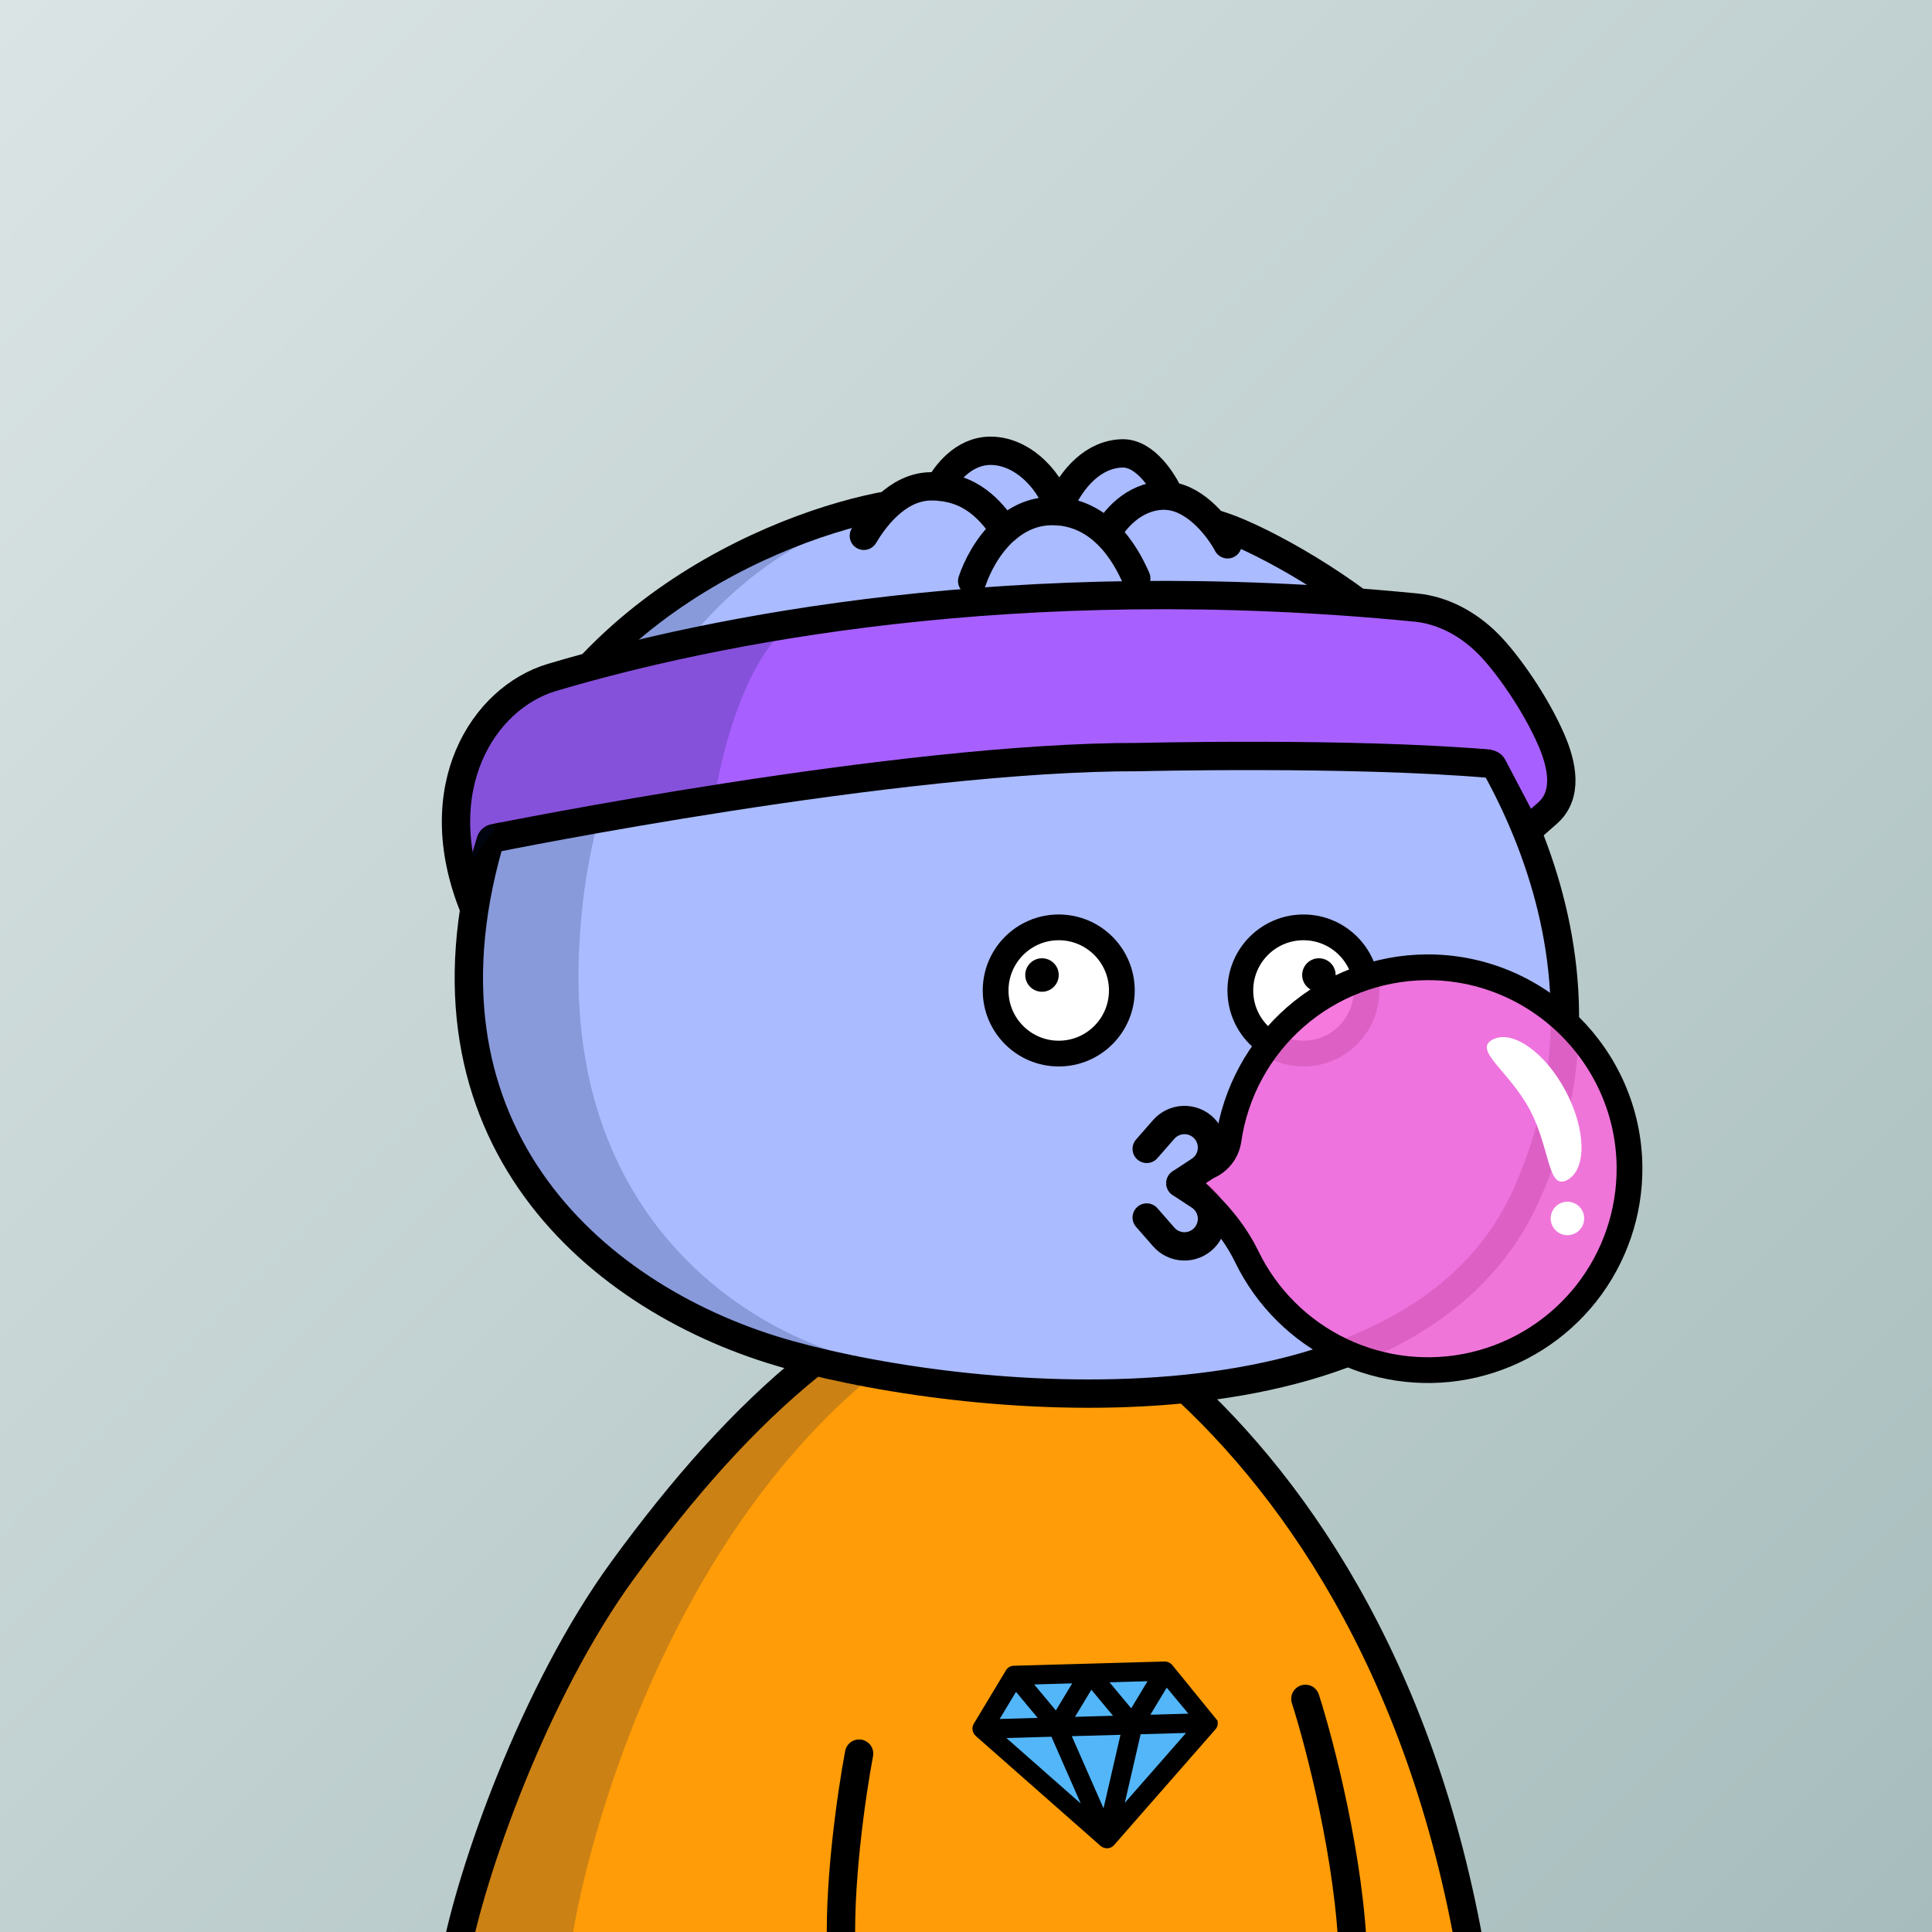
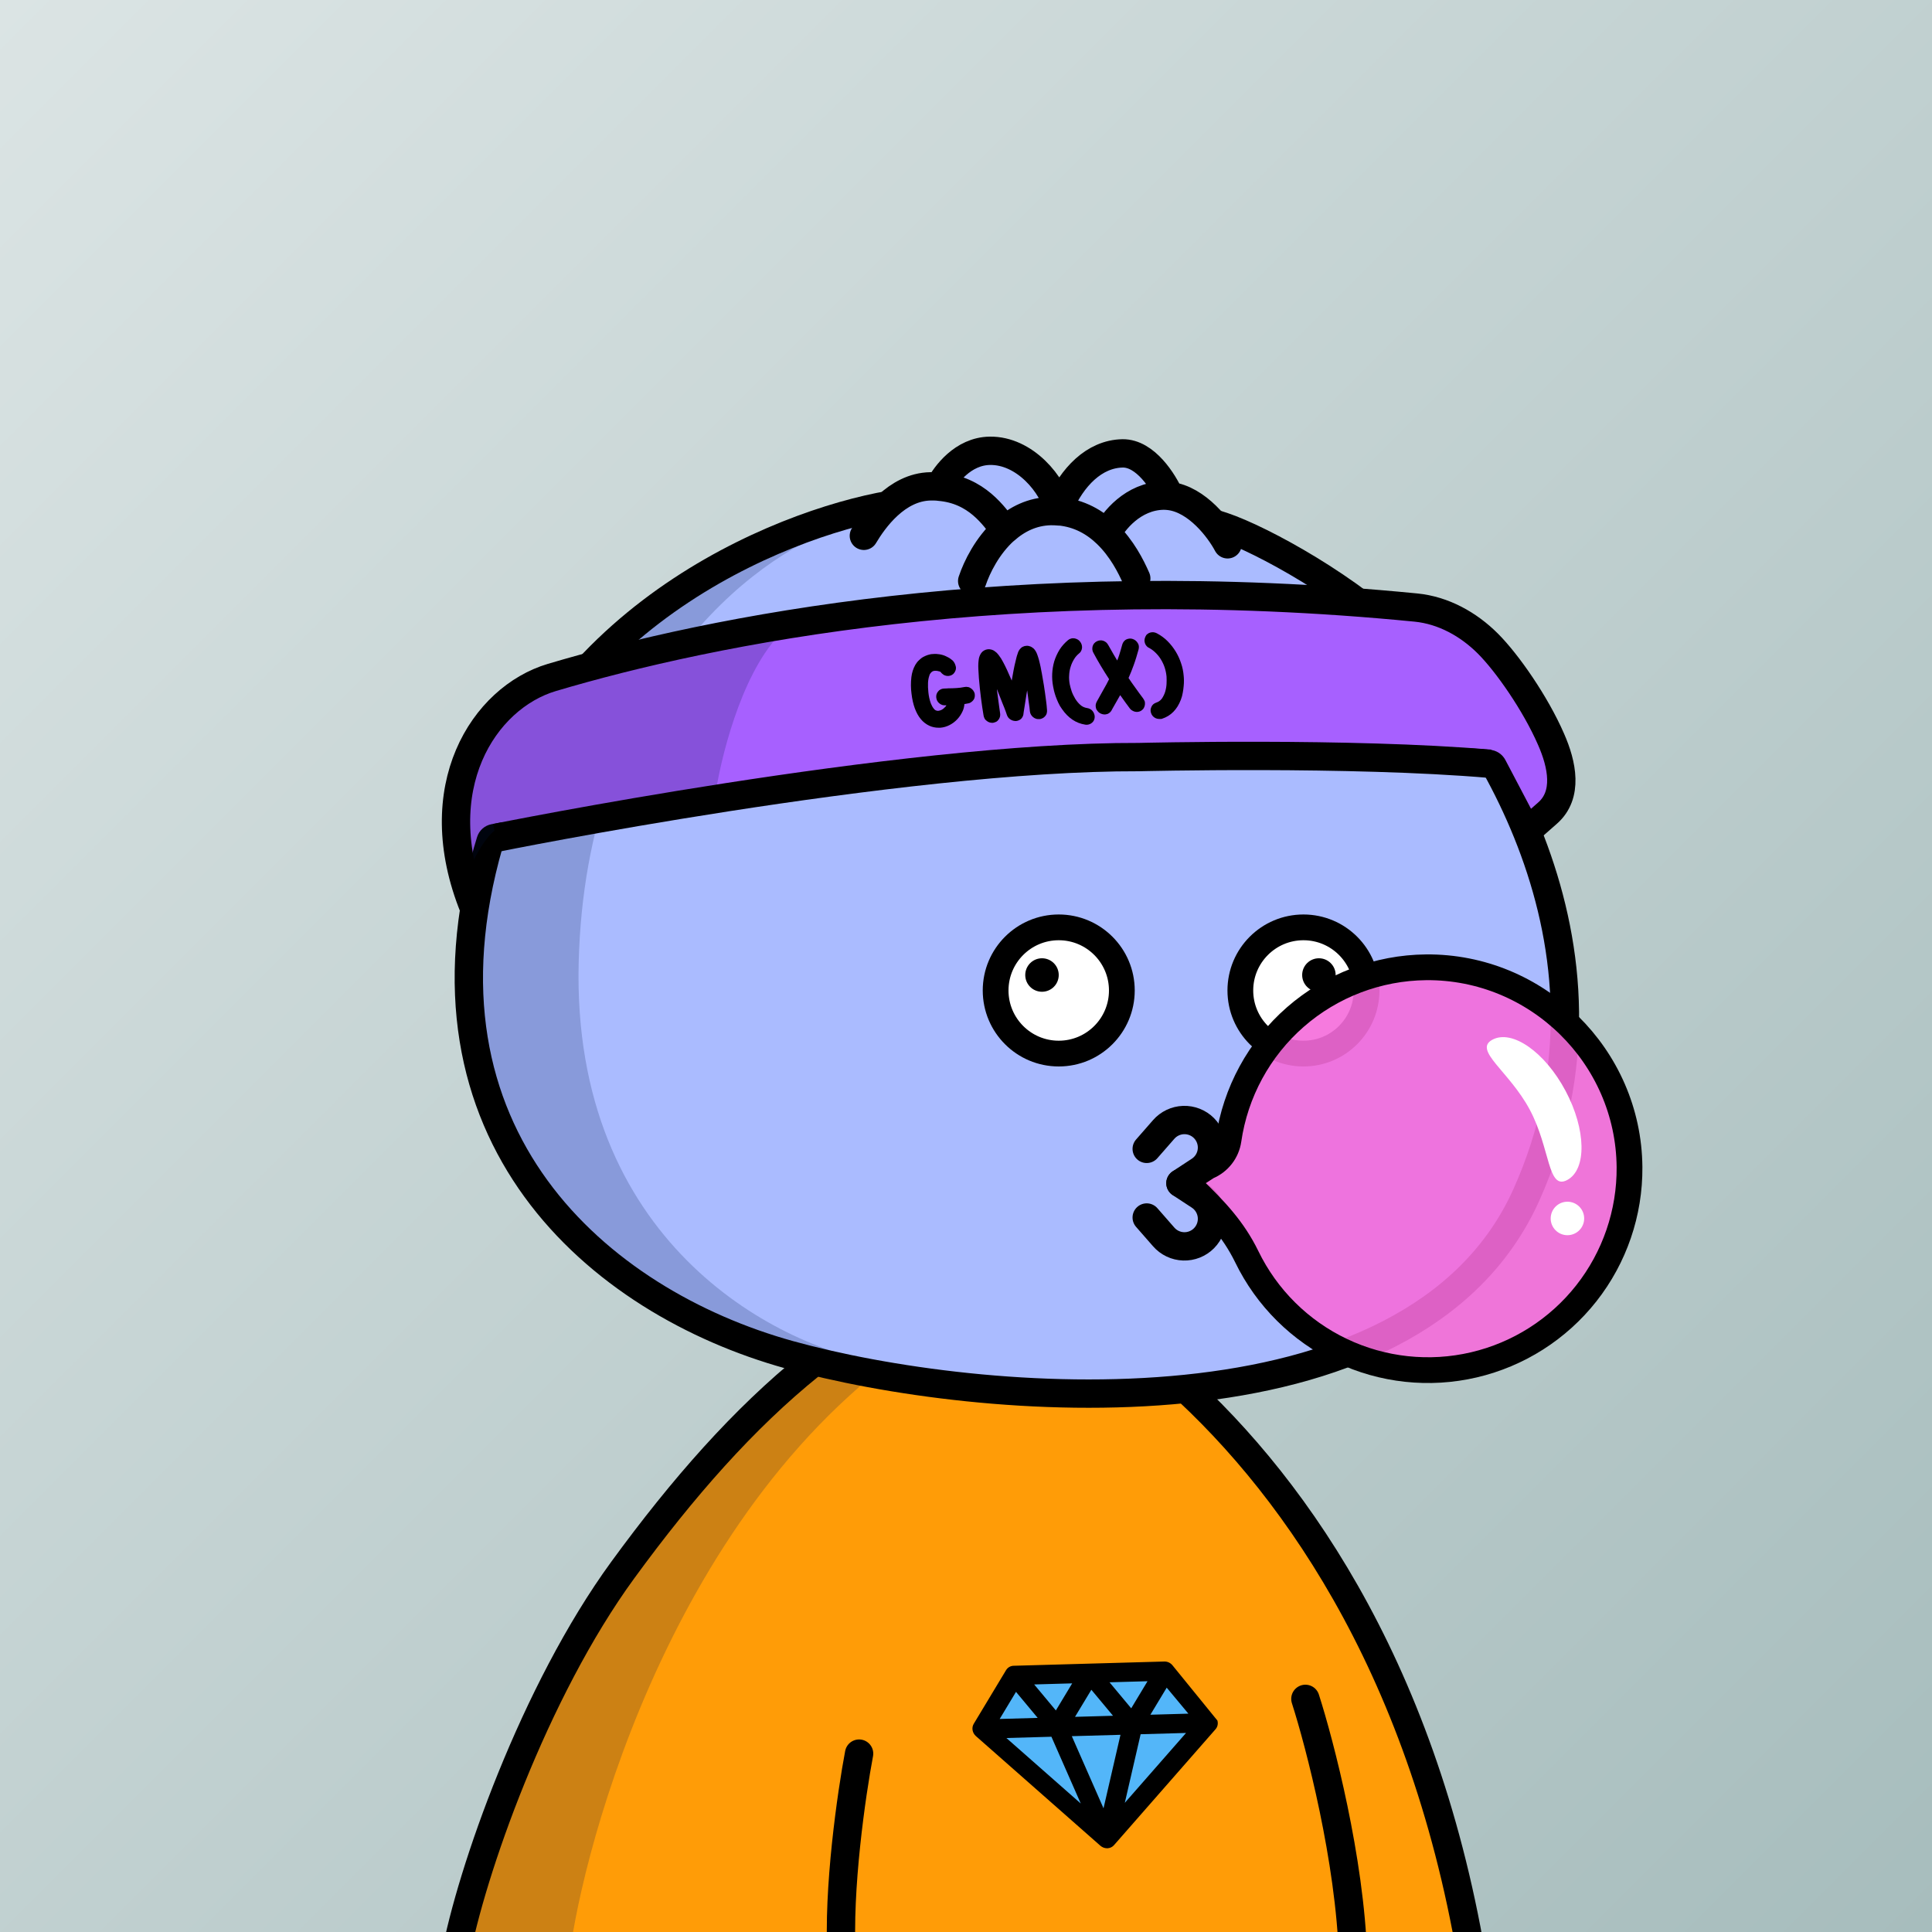
<svg xmlns="http://www.w3.org/2000/svg" preserveAspectRatio="xMidYMin meet" fill="none" viewBox="0 0 1500 1500">
  <g>
    <path fill="url(#prefix__paint0_linear_53_28788)" d="M0 0h1500v1500H0z" />
    <defs>
      <linearGradient id="prefix__paint0_linear_53_28788" x1="0" y1="0" x2="1500" y2="1500" gradientUnits="userSpaceOnUse">
        <stop stop-color="#DBE4E4" />
        <stop offset="1" stop-color="#A7BDBD" />
      </linearGradient>
    </defs>
    <g clip-path="url(#clip0_481_264)">
      <path d="M773 1011.5C543.4 1029.9 398.667 1353.5 355 1513H1138.5C1075.7 1127 868.667 1017.83 773 1011.5Z" fill="#FF9C07" />
      <path d="M749.5 1019.5C536 1134 457.448 1414.63 443.159 1511H353.699C350.414 1508.73 357.049 1471.27 409.87 1339.62C462.691 1207.98 569.086 1113.24 605.384 1082.33L674 1033.5L749.5 1019.5Z" fill="#001647" fill-opacity="0.2" />
      <path d="M790.5 1299.5L764 1344L861.5 1424L937.5 1336.5L905.5 1299.5H790.5Z" fill="#53B6F9" />
      <path d="M353.5 1519.5C365.5 1454.33 414.5 1313.6 483.5 1219C530.101 1155.11 577.468 1101.29 629.141 1059.66C710.278 994.299 826.037 996.323 905.02 1064.27C1000.08 1146.05 1103.44 1290.29 1142.5 1519.5M1013.5 1319C1024.83 1354.33 1048.1 1443.9 1050.5 1519.5M667 1361.5C661.167 1392.33 650.3 1467.1 653.5 1519.5" stroke="black" stroke-width="22" stroke-linecap="round" />
      <path d="M945.201 1335.84L910.271 1292.89C909.521 1291.97 908.551 1291.23 907.481 1290.73C906.401 1290.23 905.231 1289.97 904.001 1290L787.021 1293.3C785.841 1293.31 784.671 1293.63 783.641 1294.22C782.621 1294.81 781.751 1295.65 781.121 1296.67L756.011 1338.36C754.181 1341.41 754.891 1345.42 757.691 1347.9L854.321 1433.01C855.771 1434.28 857.641 1434.99 859.511 1434.99C859.671 1434.99 859.831 1434.99 859.991 1434.98C861.901 1434.85 863.631 1434.01 864.871 1432.61L943.751 1342.56C945.381 1340.7 945.861 1338.17 945.201 1335.84ZM922.661 1330.48L893.161 1331.31L905.831 1310.29L922.661 1330.48ZM920.841 1345.46L873.301 1399.71L885.581 1346.45L920.841 1345.46ZM861.431 1306.13L890.941 1305.3L878.271 1326.33L861.431 1306.13ZM869.941 1346.9L856.771 1403.98L832.151 1347.96L869.941 1346.9ZM834.641 1332.95L847.321 1311.93L864.151 1332.12L834.641 1332.95ZM816.321 1348.4L839.101 1400.24L781.361 1349.39L816.321 1348.4ZM802.931 1307.8L832.441 1306.96L819.771 1327.99L802.931 1307.8ZM805.661 1333.77L776.151 1334.6L788.821 1313.56L805.661 1333.77Z" fill="black" />
    </g>
    <defs>
      <clipPath id="clip0_481_264">
        <rect width="1500" height="1500" fill="white" />
      </clipPath>
    </defs>
    <g clip-path="url(#clip0_497_1194)">
      <path d="M379.667 654.812C432.345 471.574 618.472 401.981 699.114 390.653C740.985 382.718 849.655 375.215 949.364 408.675C980 418.956 1049.88 457.388 1091.92 499.818C1144.47 552.856 1272.97 732.052 1185.05 927.725C1097.12 1123.4 758.414 1092.29 612.749 1051.82C464.472 1010.63 314.48 881.563 379.667 654.812Z" fill="#AABBFF" />
      <path d="M449.293 747.204C454.734 531.068 585.306 432.345 649.911 410C432.292 459.565 365.296 655.455 364 747.204C377.99 984.871 584.496 1053.43 681 1058C601.498 1044.46 443.853 963.339 449.293 747.204Z" fill="#001647" fill-opacity="0.2" />
      <path d="M379.667 654.812C432.345 471.574 618.472 401.981 699.114 390.653C740.985 382.718 849.655 375.215 949.364 408.675C980 418.956 1049.88 457.388 1091.92 499.818C1144.47 552.856 1272.97 732.052 1185.05 927.725C1097.12 1123.4 758.414 1092.29 612.749 1051.82C464.472 1010.63 314.48 881.563 379.667 654.812Z" stroke="black" stroke-width="22" stroke-linecap="round" />
    </g>
    <defs>
      <clipPath id="prefix__clip0_299_662">
        <path fill="#fff" d="M0 0h1500v1500H0z" />
      </clipPath>
    </defs>
    <g clip-path="url(#clip0_624_3522)">
      <path d="M822 818C849.062 818 871 796.062 871 769C871 741.938 849.062 720 822 720C794.938 720 773 741.938 773 769C773 796.062 794.938 818 822 818Z" fill="white" stroke="black" stroke-width="20" stroke-miterlimit="10" />
      <path d="M1012 818C1039.06 818 1061 796.062 1061 769C1061 741.938 1039.06 720 1012 720C984.938 720 963 741.938 963 769C963 796.062 984.938 818 1012 818Z" fill="white" stroke="black" stroke-width="20" stroke-miterlimit="10" />
      <path d="M809 770C816.18 770 822 764.18 822 757C822 749.82 816.18 744 809 744C801.82 744 796 749.82 796 757C796 764.18 801.82 770 809 770Z" fill="black" />
      <path d="M1024 770C1031.18 770 1037 764.18 1037 757C1037 749.82 1031.18 744 1024 744C1016.82 744 1011 749.82 1011 757C1011 764.18 1016.82 770 1024 770Z" fill="black" />
      <path d="M988.653 885.957H855.227C854.074 885.957 852.968 886.415 852.153 887.23C851.338 888.045 850.88 889.151 850.88 890.303C850.88 909.026 858.317 926.982 871.556 940.221C884.795 953.46 902.751 960.897 921.474 960.897H922.406C941.129 960.897 959.085 953.46 972.324 940.221C985.562 926.982 993 909.026 993 890.303C993 889.151 992.542 888.045 991.727 887.23C990.912 886.415 989.806 885.957 988.653 885.957Z" fill="white" stroke="black" stroke-width="20" stroke-miterlimit="10" />
    </g>
    <defs>
      <clipPath id="clip0_624_3522">
        <rect width="1500" height="1500" fill="white" />
      </clipPath>
    </defs>
    <g clip-path="url(#clip0_838_2422)">
      <ellipse cx="932" cy="915.5" rx="131" ry="69.5" fill="#AABBFF" />
      <path d="M916.488 918.577L931.325 908.855C933.985 907.113 936.223 904.799 937.876 902.083C939.529 899.367 940.556 896.317 940.882 893.154C941.208 889.992 940.825 886.796 939.761 883.8C938.697 880.804 936.978 878.082 934.73 875.834V875.834C932.657 873.765 930.181 872.142 927.456 871.068C924.731 869.994 921.814 869.491 918.886 869.59C915.959 869.689 913.083 870.388 910.436 871.644C907.79 872.899 905.429 874.685 903.501 876.89L890.301 891.98" stroke="black" stroke-width="22" stroke-miterlimit="10" stroke-linecap="round" />
      <path d="M916.488 918.675L931.325 928.397C933.986 930.137 936.225 932.449 937.879 935.165C939.533 937.88 940.561 940.93 940.887 944.093C941.213 947.255 940.83 950.451 939.764 953.447C938.699 956.442 936.979 959.163 934.73 961.41V961.41C932.66 963.484 930.185 965.111 927.46 966.188C924.734 967.265 921.817 967.771 918.888 967.672C915.959 967.574 913.081 966.875 910.434 965.617C907.787 964.359 905.427 962.571 903.501 960.362L890.301 945.271" stroke="black" stroke-width="22" stroke-miterlimit="10" stroke-linecap="round" />
      <path d="M1107.22 751.006C1069.86 751.344 1033.86 765.04 1005.72 789.618C977.582 814.195 959.169 848.032 953.812 885.006C953.15 889.572 951.309 893.887 948.472 897.526C945.635 901.164 941.899 904.001 937.632 905.756L926.952 912.626C926.14 913.148 925.456 913.846 924.95 914.668C924.445 915.49 924.131 916.416 924.032 917.376C923.935 918.339 924.058 919.312 924.391 920.221C924.723 921.13 925.257 921.952 925.952 922.626C943.132 939.066 957.522 954.256 967.952 975.626C983.451 1007.57 1009.35 1033.29 1041.4 1048.56C1073.45 1063.83 1109.74 1067.75 1144.31 1059.67C1178.88 1051.59 1209.68 1031.99 1231.64 1004.1C1253.6 976.203 1265.42 941.667 1265.15 906.166C1264.45 820.126 1193.36 750.246 1107.22 751.006Z" fill="#F56CDB" fill-opacity="0.9" stroke="black" stroke-width="20" stroke-miterlimit="10" />
      <path d="M1215.48 846.919C1231.5 877.007 1232.08 908.004 1216.78 916.154C1201.48 924.303 1203.79 891.763 1187.77 861.675C1171.74 831.587 1143.45 815.346 1158.75 807.196C1174.06 799.047 1199.45 816.831 1215.48 846.919Z" fill="white" />
      <circle cx="1216.95" cy="946.006" r="13" fill="white" />
    </g>
    <defs>
      <clipPath id="clip0_838_2422">
        <rect width="1500" height="1500" fill="white" />
      </clipPath>
    </defs>
    <style type="text/css">
	.st0{fill:#AABBFF;}
	.st1{fill:none;stroke:#000000;stroke-width:22;stroke-linecap:round;}
	.st2{fill:#A760FF;}
	.st3{fill:#001647;fill-opacity:0.2;}
	.st4{fill:none;stroke:#000000;stroke-width:22;}
</style>
    <path class="st0" d="M711.9,381.5L669.1,415l85.8,42c31.2-0.5,101.1-2.4,131.5-5.8c30.4-3.5,60.3-20.5,71.4-28.6l-45-35.2  l-22.1-27.1l-38.7-7.3l-35.4,36l-5.6-18.9l-31.9-12.7l-31.1,5.3L711.9,381.5z" />
    <path class="st1" d="M754.8,451.1c3.6-10.8,11.8-27.5,25.3-39.6 M882.2,449.1c-4.1-9.4-11.2-23.4-22.8-34.6 M670.7,416  c7.5-12.6,25.3-37.9,51.7-38.4c2.4,0,4.7,0,6.9,0.2 M780.1,411.6c9.4-8.4,21.2-14.5,35.7-14.8c2.4,0,4.7,0.1,6.9,0.3 M780.1,411.6  c-8.2-10.7-21.7-31.3-50.8-33.7 M953.1,422.6c-6.3-11.9-23.5-34.8-45-37.5 M859.4,414.5c4.8-9.7,20.2-29.3,43.9-29.7  c1.6,0,3.2,0.1,4.8,0.3 M859.4,414.5c-9.2-8.9-21.2-16-36.8-17.5 M729.3,377.9c4.8-9.2,18.3-27.6,39.2-27.9  c26.9-0.4,49,25.8,54.1,47.1 M908.1,385.1c-4.8-10.8-18.7-33.3-36.5-33.1c-22.2,0.4-39.3,18.7-49,41" />
    <path class="st2" d="M370.4,649.9c-3.5,11-6.3,22.8-8.2,31c-0.2,0.9-0.7,1.7-1.3,2.3c-0.7,0.6-1.5,1-2.4,1.1  c-0.9,0.1-1.8-0.1-2.6-0.5c-0.8-0.4-1.4-1.1-1.8-1.9c-1.2-2.4-2.2-5-3-7.6c-3-9.8,2.8-22.3,0.4-27.3c-2.4-5.1-0.8-14.6,1.1-22.2  c1.5-6,2.6-12.2,3.3-18.3c0.2-2-0.5-14.4,0.9-18c1.1-3,6.9-15.4,8.9-19.6c0.4-0.9,1.1-1.6,1.9-2l30.1-19.9c0.2-0.1,3.5-12,3.7-12.1  l84.5-18.8c0.1-0.1,0.3-0.1,0.4-0.1l97.6-23.3c0.2,0,0.4-0.1,0.5-0.1l95.5-10.7l127.1-17.4c0.2,0,0.3,0,0.5,0l163.3-2.5l0.5,0l0.1,0  c4.3,0.4,54.5,4.6,67.9,4.9c14,0.3,47,2.7,62.9,4.9c15.8,2.3,23.6,7.6,29.2,11.7c5.6,4,25.9,9.2,32.6,16.8  c6.7,7.6,23.8,40.3,22.8,41.1c-4.3,3.3,19.8,35.2,22.2,41.4c0.2,0.6,0.3,1.2,0.3,1.8l4,29.9c0,1.1-0.5,2-1.2,2.8l-14.4,15.2  c-0.5,0.5-1.1,0.9-1.8,1.2c-0.7,0.2-1.4,0.3-2.2,0.1c-0.7-0.1-1.4-0.4-2-0.9c-0.6-0.5-1-1.1-1.3-1.7l-21.6-41.1  c-2.4-4.6-7-7.6-12.2-8l-18.7-1.4l-114.8,2.4L812,589.5l-0.4,0l-281,34.1l-0.2,0l-116.9,20.5c-0.8,0.1-1.6,0.1-2.3-0.2l-14.1-5.4  c-0.7-0.3-1.6-0.4-2.3-0.2l-5.8,0.2l-7.4,1.4C376.3,640.9,372,644.7,370.4,649.9z" />
    <path class="st3" d="M604.4,493.6c-29.7,32-45.2,96.8-49.3,125.1c-51.4,7.1-156.6,21.9-166.4,23.8c-9.8,2-21.7,25.5-26.4,37  l-12.6-31.8l6.8-50.1c3-6.9,3.2-26.6,27.7-50c24.5-23.4,95.5-37,127.9-40.8L604.4,493.6z" />
    <path class="st4" d="M1185.7,645.2l15.8-13.9c16.2-14.2,11.4-37.7,2.7-57.4c-12-27.6-33.9-59.1-49-74.2  c-15.1-15.1-34.6-25.9-55.9-28c-311.8-30.6-547.8,17.7-670.9,54.3c-52.9,15.8-98.2,85.6-60.4,178.9" />
    <path class="st4" d="M385,650.5c0,0,313-63.3,499.3-62.7c0,0,164.2-4.1,272.7,5.2" />
    <g>
-       <path d="M753.8,534.4c-0.7-0.5-1.5-0.9-2.4-1c-0.9-0.2-1.7-0.2-2.6,0c-2,0.4-4.1,0.7-6.1,0.8c-1.7,0.1-3.5,0.2-5.3,0.2   c-0.7,0-1.5,0-2.3,0.1c-0.7,0-1.5,0.1-2.3,0.1l-0.1,0l-0.1,0c-0.9,0.1-1.7,0.3-2.4,0.7c-0.8,0.4-1.4,0.9-1.9,1.6   c-0.5,0.6-1,1.4-1.2,2.2c-0.2,0.8-0.3,1.6-0.2,2.4c0.1,0.9,0.3,1.7,0.7,2.5c0.4,0.8,1,1.5,1.6,2c0.7,0.6,1.4,1,2.3,1.3   c0.8,0.3,1.7,0.3,2.5,0.3c0.3,0,0.6,0,0.8,0c-0.3,0.6-0.7,1.1-1.2,1.5l-0.1,0.1c-1.3,1.5-3.1,2.5-5.1,2.7c-0.6,0-1.3-0.1-1.9-0.4   c-0.6-0.3-1.1-0.7-1.5-1.3c-1-1.2-1.7-2.6-2.3-4.1c-1-2.7-1.6-5.6-1.9-8.5c-0.6-5.6-0.4-9.9,0.7-12.9l0-0.1c0.2-0.7,0.5-1.4,1-2   c0.4-0.6,1-1,1.6-1.4c0.5-0.2,1.1-0.4,1.7-0.4c0.6,0,1.3,0,1.9,0.1c0.6,0.1,1.1,0.2,1.7,0.4c0.3,0.1,0.6,0.2,0.8,0.3   c0.6,0.9,1.5,1.7,2.4,2.3c1.2,0.7,2.5,1,3.9,0.9c0.9-0.1,1.7-0.3,2.4-0.7c0.8-0.4,1.4-0.9,1.9-1.6c0.5-0.7,0.9-1.4,1.2-2.3   c0.2-0.8,0.3-1.7,0.1-2.6c-0.2-0.9-0.5-1.8-0.9-2.6c-0.6-1.2-1.5-2.3-2.6-3c-1.2-1-2.6-1.8-4-2.4c-1.6-0.8-3.3-1.3-5.1-1.6   c-1.7-0.3-3.5-0.4-5.2-0.2c-1.3,0-2.6,0.3-3.9,0.7c-1.2,0.4-2.4,0.9-3.5,1.5c-1.3,0.7-2.4,1.6-3.4,2.6c-1.1,1-2,2.2-2.8,3.5   c-1.7,3-2.7,6.2-3.1,9.6c-0.5,4.3-0.5,8.6,0.1,12.9c1,8.5,3.4,15.1,7.2,19.7c1.8,2.2,4.1,4,6.7,5.2c2.2,1,4.6,1.5,7,1.5   c0.3,0,0.7,0,1,0l0.4,0l0.1,0c2.5-0.2,4.9-0.9,7.2-2.1c4.5-2.3,8-6.1,10.1-10.8c0.8-1.7,1.2-3.6,1.4-5.5c0.3,0,0.5-0.1,0.8-0.1   c0.7-0.1,1.4-0.3,2.1-0.4c0.9-0.1,1.7-0.5,2.4-1c0.7-0.5,1.3-1.1,1.8-1.8c0.5-0.7,0.8-1.5,0.9-2.4c0.1-0.9,0.1-1.7-0.1-2.6   C756.2,536.7,755.2,535.3,753.8,534.4z" />
-       <path d="M812.2,544.3c-0.3-2-0.6-4.2-0.9-6.7c-0.2-1.1-0.3-2.2-0.5-3.3c-0.2-1.4-0.4-2.9-0.7-4.4c-0.4-2.5-0.8-4.9-1.2-7l-0.3-1.5   c-0.4-2.5-0.9-4.8-1.4-6.8c-0.4-1.8-0.8-3.2-1.2-4.4c-0.3-1.1-0.8-2.3-1.2-3.3c-0.4-0.9-0.9-1.7-1.5-2.5c-0.5-0.7-1.2-1.3-1.9-1.7   c-0.8-0.6-1.8-1-2.8-1.2c-1-0.2-2.1-0.1-3.1,0.1c-1,0.3-1.9,0.7-2.7,1.4c-0.8,0.7-1.4,1.5-1.9,2.4c-0.4,0.8-0.7,1.6-0.9,2.4   c-0.3,0.8-0.6,1.7-0.8,2.6c-0.2,0.9-0.5,2-0.8,3.3c-0.5,1.9-1,4.3-1.5,6.9c-0.4,2.4-0.9,5-1.4,7.8c-2.5-5.9-4.7-10.7-6.6-14.2   c-1-2-2.2-3.9-3.6-5.7c-0.4-0.5-0.8-0.9-1.2-1.4c-0.4-0.4-0.8-0.8-1.3-1.1c-0.9-0.8-2-1.4-3.3-1.7c-0.8-0.2-1.7-0.3-2.5-0.2l-0.1,0   c-1,0.1-1.9,0.4-2.8,0.9c-0.9,0.5-1.6,1.1-2.2,1.9c-0.4,0.6-0.8,1.2-1.1,1.9c-0.4,0.8-0.6,1.7-0.8,2.5c-0.2,1.1-0.3,2.3-0.4,3.5   c-0.1,1.4-0.1,3,0,4.8c0.1,2,0.2,4.3,0.4,6.8c0.2,2.6,0.5,5.4,0.8,8.5c0.3,2.6,0.6,5.1,0.9,7.6c0.3,2.5,0.6,4.6,0.9,6.5   c0.3,1.9,0.6,4,1,6.3c0.1,0.9,0.4,1.7,0.8,2.5c0.4,0.8,1,1.4,1.7,1.9c1.2,1,2.7,1.5,4.2,1.5c0.2,0,0.4,0,0.5,0l0.3,0l0.2-0.1   c0.7-0.1,1.4-0.4,2.1-0.7c0.8-0.4,1.4-1,1.9-1.7c0.5-0.7,0.9-1.5,1.1-2.3c0.2-0.9,0.2-1.7,0.1-2.5c-0.3-2.1-0.6-4-0.8-5.7l-0.8-5.9   c-0.3-2.2-0.6-4.5-0.9-6.9l0-0.3c0.2,0.4,0.4,0.9,0.6,1.4l3.6,9.2c0.5,1.3,1,2.6,1.5,3.7c0.7,1.7,1.4,3.7,2.1,5.8   c0.5,1.4,1.4,2.6,2.7,3.4c1.2,0.8,2.7,1.2,4.1,1.2l0.1,0l0.1,0c1.4-0.1,2.8-0.7,3.9-1.6c1-1,1.7-2.3,1.9-3.7l0-0.2l0,0   c0-0.2,0.1-0.7,0.2-1.5c0.2-1.1,0.4-2.6,0.7-4.4c0.3-1.8,0.6-4,1-6.4c0.3-1.9,0.6-4,1-6c0.2,1.5,0.4,3,0.6,4.5   c0.3,2.3,0.5,4.3,0.8,6c0.3,1.7,0.5,3.7,0.7,5.8c0.2,1.8,1.1,3.3,2.4,4.4c0.7,0.6,1.4,1,2.3,1.3c0.8,0.3,1.6,0.3,2.5,0.3l0.1,0   l0.1,0c0.9,0,1.7-0.3,2.5-0.7c0.8-0.4,1.4-0.9,2-1.6c0.6-0.7,1-1.4,1.2-2.3c0.2-0.8,0.3-1.7,0.2-2.5   C812.7,548.5,812.5,546.3,812.2,544.3z" />
-       <path d="M848.4,552.2c-0.5-0.7-1.2-1.3-2-1.7c-0.8-0.4-1.6-0.7-2.5-0.8c-1.9-0.3-3.7-1.1-5.1-2.4c-1.6-1.4-2.9-3-4-4.8   c-1.1-1.9-2.1-3.8-2.8-5.9c-0.6-1.8-1.1-3.7-1.5-5.5c-0.4-2.3-0.6-4.7-0.4-7c0.1-2.2,0.5-4.5,1.2-6.6c0.6-2,1.5-3.9,2.6-5.7   c1-1.7,2.3-3.2,3.8-4.4c0.7-0.5,1.3-1.2,1.7-2c0.4-0.8,0.6-1.6,0.7-2.5c0.1-1.8-0.5-3.5-1.6-4.8c-0.5-0.7-1.2-1.3-2-1.7   c-0.8-0.4-1.6-0.7-2.4-0.8c-0.9-0.1-1.7-0.1-2.6,0.2c-0.8,0.2-1.6,0.6-2.3,1.2c-2.5,2.1-4.7,4.5-6.5,7.3c-1.8,2.9-3.2,6-4.2,9.2   c-1.8,6.2-2.1,12.9-0.9,19.3c0.2,1,0.5,2.2,0.7,3.4c0.4,1.5,0.8,3,1.3,4.4c0.6,1.6,1.2,3.2,2,4.9c0.8,1.8,1.8,3.5,3,5.1   c4.8,6.9,10.8,10.9,17.9,12c0.2,0,0.5,0.1,0.7,0.1c0.1,0,0.2,0,0.3,0l0.5,0c1.5-0.1,2.9-0.7,4-1.7c1.1-1,1.8-2.4,1.9-3.9   c0.1-0.9,0-1.7-0.3-2.6C849.3,553.6,848.9,552.8,848.4,552.2z" />
-       <path d="M887.5,542.2c-2.2-2.9-4.3-5.8-6.2-8.5c-1.8-2.4-3.5-4.9-5.1-7.3c1.4-3.2,2.8-6.6,4-10c1.4-3.8,2.6-7.9,3.8-12.2   c0.2-0.8,0.3-1.7,0.2-2.6c-0.1-0.9-0.4-1.7-0.9-2.4c-0.9-1.5-2.3-2.6-3.9-3.1c-0.8-0.3-1.7-0.4-2.5-0.3c-0.9,0.1-1.7,0.3-2.5,0.7   c-0.8,0.4-1.4,1-2,1.7c-0.5,0.7-0.9,1.5-1.1,2.3c-0.8,3-1.6,5.6-2.3,7.9c-0.5,1.5-1,3-1.6,4.4c-1-1.6-1.9-3.2-2.8-4.7   c-1.4-2.4-2.8-4.8-4.1-7.2c-0.4-0.8-1-1.5-1.6-2.1c-0.7-0.6-1.5-1-2.3-1.3c-0.8-0.3-1.7-0.4-2.6-0.3c-0.9,0.1-1.7,0.3-2.4,0.7   c-0.8,0.4-1.5,0.9-2.1,1.6c-0.6,0.7-1,1.5-1.2,2.3c-0.2,0.8-0.3,1.7-0.2,2.6c0.1,0.9,0.4,1.7,0.8,2.4c3.6,6.8,7.8,13.7,12.2,20.5   c-1.4,2.8-2.8,5.5-4.3,8c-1.6,2.8-3.2,5.7-4.8,8.6l-0.5,0.9c-0.4,0.8-0.7,1.6-0.8,2.4c-0.1,0.9,0,1.7,0.2,2.5   c0.2,0.9,0.6,1.6,1.2,2.3c0.5,0.7,1.2,1.3,1.9,1.7c1.1,0.6,2.3,1,3.6,1c0.2,0,0.3,0,0.5,0c1-0.1,2.1-0.4,2.9-1   c0.9-0.6,1.6-1.4,2.1-2.3l0.4-0.8c1.1-1.9,2.2-3.9,3.3-5.8l0.4-0.7c0.8-1.4,1.6-2.9,2.5-4.4c0.4,0.5,0.7,1,1.1,1.5   c0.6,0.8,1.1,1.6,1.7,2.4c1,1.5,2.1,2.9,3.2,4.4l1.4,1.9c0.7,1,1.7,1.7,2.8,2.2c1,0.5,2.2,0.7,3.3,0.6c1.2-0.1,2.3-0.5,3.2-1.2   c0.7-0.5,1.3-1.1,1.7-1.9c0.4-0.7,0.7-1.6,0.8-2.4c0.1-0.9,0.1-1.8-0.1-2.6C888.4,543.7,888,542.9,887.5,542.2z" />
-       <path d="M919.2,528.1c0-1.2-0.1-2.3-0.2-3.5c-0.3-3.3-0.9-6.5-2-9.6c-1-3.1-2.4-6.2-4.1-9c-1.8-3-4-5.8-6.5-8.3   c-2.4-2.4-5.2-4.4-8.2-6c-0.8-0.4-1.6-0.7-2.5-0.8c-0.9-0.1-1.8,0-2.6,0.2c-0.8,0.2-1.6,0.6-2.3,1.2c-0.7,0.5-1.2,1.2-1.5,2   c-0.4,0.8-0.6,1.6-0.7,2.5c-0.1,0.9,0.1,1.7,0.3,2.5c0.3,0.9,0.7,1.6,1.3,2.3c0.6,0.7,1.3,1.2,2.1,1.5c1.8,1,3.5,2.3,5,3.8   c1.6,1.6,3,3.3,4.1,5.2c1.2,2,2.2,4.1,2.9,6.3c0.7,2.2,1.2,4.6,1.4,6.9c0.1,1.9,0.1,3.8,0,5.7c-0.1,2.1-0.5,4.2-1.1,6.2   c-0.6,1.9-1.5,3.7-2.6,5.3c-1.1,1.4-2.6,2.5-4.3,3c-0.8,0.3-1.6,0.7-2.2,1.2c-0.7,0.6-1.2,1.3-1.5,2c-0.4,0.8-0.6,1.6-0.7,2.5   c0,0.9,0.1,1.7,0.4,2.5c0.5,1.5,1.5,2.7,2.8,3.5c1.1,0.7,2.4,1,3.7,1c0.2,0,0.3,0,0.5,0l0.6,0l0.1,0c0.3,0,0.6-0.1,0.9-0.2   c6.7-2.2,11.6-7.1,14.5-14.7c0.7-1.8,1.2-3.6,1.5-5.5c0.3-1.8,0.6-3.5,0.7-5.1C919.2,531.1,919.2,529.6,919.2,528.1z" />
+       <path fill="black" d="M753.8,534.4c-0.7-0.5-1.5-0.9-2.4-1c-0.9-0.2-1.7-0.2-2.6,0c-2,0.4-4.1,0.7-6.1,0.8c-1.7,0.1-3.5,0.2-5.3,0.2   c-0.7,0-1.5,0-2.3,0.1c-0.7,0-1.5,0.1-2.3,0.1l-0.1,0l-0.1,0c-0.9,0.1-1.7,0.3-2.4,0.7c-0.8,0.4-1.4,0.9-1.9,1.6   c-0.5,0.6-1,1.4-1.2,2.2c-0.2,0.8-0.3,1.6-0.2,2.4c0.1,0.9,0.3,1.7,0.7,2.5c0.4,0.8,1,1.5,1.6,2c0.7,0.6,1.4,1,2.3,1.3   c0.8,0.3,1.7,0.3,2.5,0.3c0.3,0,0.6,0,0.8,0c-0.3,0.6-0.7,1.1-1.2,1.5l-0.1,0.1c-1.3,1.5-3.1,2.5-5.1,2.7c-0.6,0-1.3-0.1-1.9-0.4   c-0.6-0.3-1.1-0.7-1.5-1.3c-1-1.2-1.7-2.6-2.3-4.1c-1-2.7-1.6-5.6-1.9-8.5c-0.6-5.6-0.4-9.9,0.7-12.9l0-0.1c0.2-0.7,0.5-1.4,1-2   c0.4-0.6,1-1,1.6-1.4c0.5-0.2,1.1-0.4,1.7-0.4c0.6,0,1.3,0,1.9,0.1c0.6,0.1,1.1,0.2,1.7,0.4c0.3,0.1,0.6,0.2,0.8,0.3   c0.6,0.9,1.5,1.7,2.4,2.3c1.2,0.7,2.5,1,3.9,0.9c0.9-0.1,1.7-0.3,2.4-0.7c0.8-0.4,1.4-0.9,1.9-1.6c0.5-0.7,0.9-1.4,1.2-2.3   c0.2-0.8,0.3-1.7,0.1-2.6c-0.2-0.9-0.5-1.8-0.9-2.6c-0.6-1.2-1.5-2.3-2.6-3c-1.2-1-2.6-1.8-4-2.4c-1.6-0.8-3.3-1.3-5.1-1.6   c-1.7-0.3-3.5-0.4-5.2-0.2c-1.3,0-2.6,0.3-3.9,0.7c-1.2,0.4-2.4,0.9-3.5,1.5c-1.3,0.7-2.4,1.6-3.4,2.6c-1.1,1-2,2.2-2.8,3.5   c-1.7,3-2.7,6.2-3.1,9.6c-0.5,4.3-0.5,8.6,0.1,12.9c1,8.5,3.4,15.1,7.2,19.7c1.8,2.2,4.1,4,6.7,5.2c2.2,1,4.6,1.5,7,1.5   c0.3,0,0.7,0,1,0l0.4,0l0.1,0c2.5-0.2,4.9-0.9,7.2-2.1c4.5-2.3,8-6.1,10.1-10.8c0.8-1.7,1.2-3.6,1.4-5.5c0.3,0,0.5-0.1,0.8-0.1   c0.7-0.1,1.4-0.3,2.1-0.4c0.9-0.1,1.7-0.5,2.4-1c0.7-0.5,1.3-1.1,1.8-1.8c0.5-0.7,0.8-1.5,0.9-2.4c0.1-0.9,0.1-1.7-0.1-2.6   C756.2,536.7,755.2,535.3,753.8,534.4z" />
+       <path fill="black" d="M812.2,544.3c-0.3-2-0.6-4.2-0.9-6.7c-0.2-1.1-0.3-2.2-0.5-3.3c-0.2-1.4-0.4-2.9-0.7-4.4c-0.4-2.5-0.8-4.9-1.2-7l-0.3-1.5   c-0.4-2.5-0.9-4.8-1.4-6.8c-0.4-1.8-0.8-3.2-1.2-4.4c-0.3-1.1-0.8-2.3-1.2-3.3c-0.4-0.9-0.9-1.7-1.5-2.5c-0.5-0.7-1.2-1.3-1.9-1.7   c-0.8-0.6-1.8-1-2.8-1.2c-1-0.2-2.1-0.1-3.1,0.1c-1,0.3-1.9,0.7-2.7,1.4c-0.8,0.7-1.4,1.5-1.9,2.4c-0.4,0.8-0.7,1.6-0.9,2.4   c-0.3,0.8-0.6,1.7-0.8,2.6c-0.2,0.9-0.5,2-0.8,3.3c-0.5,1.9-1,4.3-1.5,6.9c-0.4,2.4-0.9,5-1.4,7.8c-2.5-5.9-4.7-10.7-6.6-14.2   c-1-2-2.2-3.9-3.6-5.7c-0.4-0.5-0.8-0.9-1.2-1.4c-0.4-0.4-0.8-0.8-1.3-1.1c-0.9-0.8-2-1.4-3.3-1.7c-0.8-0.2-1.7-0.3-2.5-0.2l-0.1,0   c-1,0.1-1.9,0.4-2.8,0.9c-0.9,0.5-1.6,1.1-2.2,1.9c-0.4,0.6-0.8,1.2-1.1,1.9c-0.4,0.8-0.6,1.7-0.8,2.5c-0.2,1.1-0.3,2.3-0.4,3.5   c-0.1,1.4-0.1,3,0,4.8c0.1,2,0.2,4.3,0.4,6.8c0.2,2.6,0.5,5.4,0.8,8.5c0.3,2.6,0.6,5.1,0.9,7.6c0.3,2.5,0.6,4.6,0.9,6.5   c0.3,1.9,0.6,4,1,6.3c0.1,0.9,0.4,1.7,0.8,2.5c0.4,0.8,1,1.4,1.7,1.9c1.2,1,2.7,1.5,4.2,1.5c0.2,0,0.4,0,0.5,0l0.3,0l0.2-0.1   c0.7-0.1,1.4-0.4,2.1-0.7c0.8-0.4,1.4-1,1.9-1.7c0.5-0.7,0.9-1.5,1.1-2.3c0.2-0.9,0.2-1.7,0.1-2.5c-0.3-2.1-0.6-4-0.8-5.7l-0.8-5.9   c-0.3-2.2-0.6-4.5-0.9-6.9l0-0.3c0.2,0.4,0.4,0.9,0.6,1.4l3.6,9.2c0.5,1.3,1,2.6,1.5,3.7c0.7,1.7,1.4,3.7,2.1,5.8   c0.5,1.4,1.4,2.6,2.7,3.4c1.2,0.8,2.7,1.2,4.1,1.2l0.1,0l0.1,0c1.4-0.1,2.8-0.7,3.9-1.6c1-1,1.7-2.3,1.9-3.7l0-0.2l0,0   c0-0.2,0.1-0.7,0.2-1.5c0.2-1.1,0.4-2.6,0.7-4.4c0.3-1.8,0.6-4,1-6.4c0.3-1.9,0.6-4,1-6c0.2,1.5,0.4,3,0.6,4.5   c0.3,2.3,0.5,4.3,0.8,6c0.3,1.7,0.5,3.7,0.7,5.8c0.2,1.8,1.1,3.3,2.4,4.4c0.7,0.6,1.4,1,2.3,1.3c0.8,0.3,1.6,0.3,2.5,0.3l0.1,0   l0.1,0c0.9,0,1.7-0.3,2.5-0.7c0.8-0.4,1.4-0.9,2-1.6c0.6-0.7,1-1.4,1.2-2.3c0.2-0.8,0.3-1.7,0.2-2.5   C812.7,548.5,812.5,546.3,812.2,544.3z" />
+       <path fill="black" d="M848.4,552.2c-0.5-0.7-1.2-1.3-2-1.7c-0.8-0.4-1.6-0.7-2.5-0.8c-1.9-0.3-3.7-1.1-5.1-2.4c-1.6-1.4-2.9-3-4-4.8   c-1.1-1.9-2.1-3.8-2.8-5.9c-0.6-1.8-1.1-3.7-1.5-5.5c-0.4-2.3-0.6-4.7-0.4-7c0.1-2.2,0.5-4.5,1.2-6.6c0.6-2,1.5-3.9,2.6-5.7   c1-1.7,2.3-3.2,3.8-4.4c0.7-0.5,1.3-1.2,1.7-2c0.4-0.8,0.6-1.6,0.7-2.5c0.1-1.8-0.5-3.5-1.6-4.8c-0.5-0.7-1.2-1.3-2-1.7   c-0.8-0.4-1.6-0.7-2.4-0.8c-0.9-0.1-1.7-0.1-2.6,0.2c-0.8,0.2-1.6,0.6-2.3,1.2c-2.5,2.1-4.7,4.5-6.5,7.3c-1.8,2.9-3.2,6-4.2,9.2   c-1.8,6.2-2.1,12.9-0.9,19.3c0.2,1,0.5,2.2,0.7,3.4c0.4,1.5,0.8,3,1.3,4.4c0.6,1.6,1.2,3.2,2,4.9c0.8,1.8,1.8,3.5,3,5.1   c4.8,6.9,10.8,10.9,17.9,12c0.2,0,0.5,0.1,0.7,0.1c0.1,0,0.2,0,0.3,0l0.5,0c1.5-0.1,2.9-0.7,4-1.7c1.1-1,1.8-2.4,1.9-3.9   c0.1-0.9,0-1.7-0.3-2.6C849.3,553.6,848.9,552.8,848.4,552.2z" />
+       <path fill="black" d="M887.5,542.2c-2.2-2.9-4.3-5.8-6.2-8.5c-1.8-2.4-3.5-4.9-5.1-7.3c1.4-3.2,2.8-6.6,4-10c1.4-3.8,2.6-7.9,3.8-12.2   c0.2-0.8,0.3-1.7,0.2-2.6c-0.1-0.9-0.4-1.7-0.9-2.4c-0.9-1.5-2.3-2.6-3.9-3.1c-0.8-0.3-1.7-0.4-2.5-0.3c-0.9,0.1-1.7,0.3-2.5,0.7   c-0.8,0.4-1.4,1-2,1.7c-0.5,0.7-0.9,1.5-1.1,2.3c-0.8,3-1.6,5.6-2.3,7.9c-0.5,1.5-1,3-1.6,4.4c-1-1.6-1.9-3.2-2.8-4.7   c-1.4-2.4-2.8-4.8-4.1-7.2c-0.4-0.8-1-1.5-1.6-2.1c-0.7-0.6-1.5-1-2.3-1.3c-0.8-0.3-1.7-0.4-2.6-0.3c-0.9,0.1-1.7,0.3-2.4,0.7   c-0.8,0.4-1.5,0.9-2.1,1.6c-0.6,0.7-1,1.5-1.2,2.3c-0.2,0.8-0.3,1.7-0.2,2.6c0.1,0.9,0.4,1.7,0.8,2.4c3.6,6.8,7.8,13.7,12.2,20.5   c-1.4,2.8-2.8,5.5-4.3,8c-1.6,2.8-3.2,5.7-4.8,8.6l-0.5,0.9c-0.4,0.8-0.7,1.6-0.8,2.4c-0.1,0.9,0,1.7,0.2,2.5   c0.2,0.9,0.6,1.6,1.2,2.3c0.5,0.7,1.2,1.3,1.9,1.7c1.1,0.6,2.3,1,3.6,1c0.2,0,0.3,0,0.5,0c1-0.1,2.1-0.4,2.9-1   c0.9-0.6,1.6-1.4,2.1-2.3l0.4-0.8c1.1-1.9,2.2-3.9,3.3-5.8l0.4-0.7c0.8-1.4,1.6-2.9,2.5-4.4c0.4,0.5,0.7,1,1.1,1.5   c0.6,0.8,1.1,1.6,1.7,2.4c1,1.5,2.1,2.9,3.2,4.4l1.4,1.9c0.7,1,1.7,1.7,2.8,2.2c1,0.5,2.2,0.7,3.3,0.6c1.2-0.1,2.3-0.5,3.2-1.2   c0.7-0.5,1.3-1.1,1.7-1.9c0.4-0.7,0.7-1.6,0.8-2.4c0.1-0.9,0.1-1.8-0.1-2.6C888.4,543.7,888,542.9,887.5,542.2z" />
+       <path fill="black" d="M919.2,528.1c0-1.2-0.1-2.3-0.2-3.5c-0.3-3.3-0.9-6.5-2-9.6c-1-3.1-2.4-6.2-4.1-9c-1.8-3-4-5.8-6.5-8.3   c-2.4-2.4-5.2-4.4-8.2-6c-0.8-0.4-1.6-0.7-2.5-0.8c-0.9-0.1-1.8,0-2.6,0.2c-0.8,0.2-1.6,0.6-2.3,1.2c-0.7,0.5-1.2,1.2-1.5,2   c-0.4,0.8-0.6,1.6-0.7,2.5c-0.1,0.9,0.1,1.7,0.3,2.5c0.3,0.9,0.7,1.6,1.3,2.3c0.6,0.7,1.3,1.2,2.1,1.5c1.8,1,3.5,2.3,5,3.8   c1.6,1.6,3,3.3,4.1,5.2c1.2,2,2.2,4.1,2.9,6.3c0.7,2.2,1.2,4.6,1.4,6.9c0.1,1.9,0.1,3.8,0,5.7c-0.1,2.1-0.5,4.2-1.1,6.2   c-0.6,1.9-1.5,3.7-2.6,5.3c-1.1,1.4-2.6,2.5-4.3,3c-0.8,0.3-1.6,0.7-2.2,1.2c-0.7,0.6-1.2,1.3-1.5,2c-0.4,0.8-0.6,1.6-0.7,2.5   c0,0.9,0.1,1.7,0.4,2.5c0.5,1.5,1.5,2.7,2.8,3.5c1.1,0.7,2.4,1,3.7,1c0.2,0,0.3,0,0.5,0l0.6,0l0.1,0c0.3,0,0.6-0.1,0.9-0.2   c6.7-2.2,11.6-7.1,14.5-14.7c0.7-1.8,1.2-3.6,1.5-5.5c0.3-1.8,0.6-3.5,0.7-5.1C919.2,531.1,919.2,529.6,919.2,528.1z" />
    </g>
  </g>
</svg>
